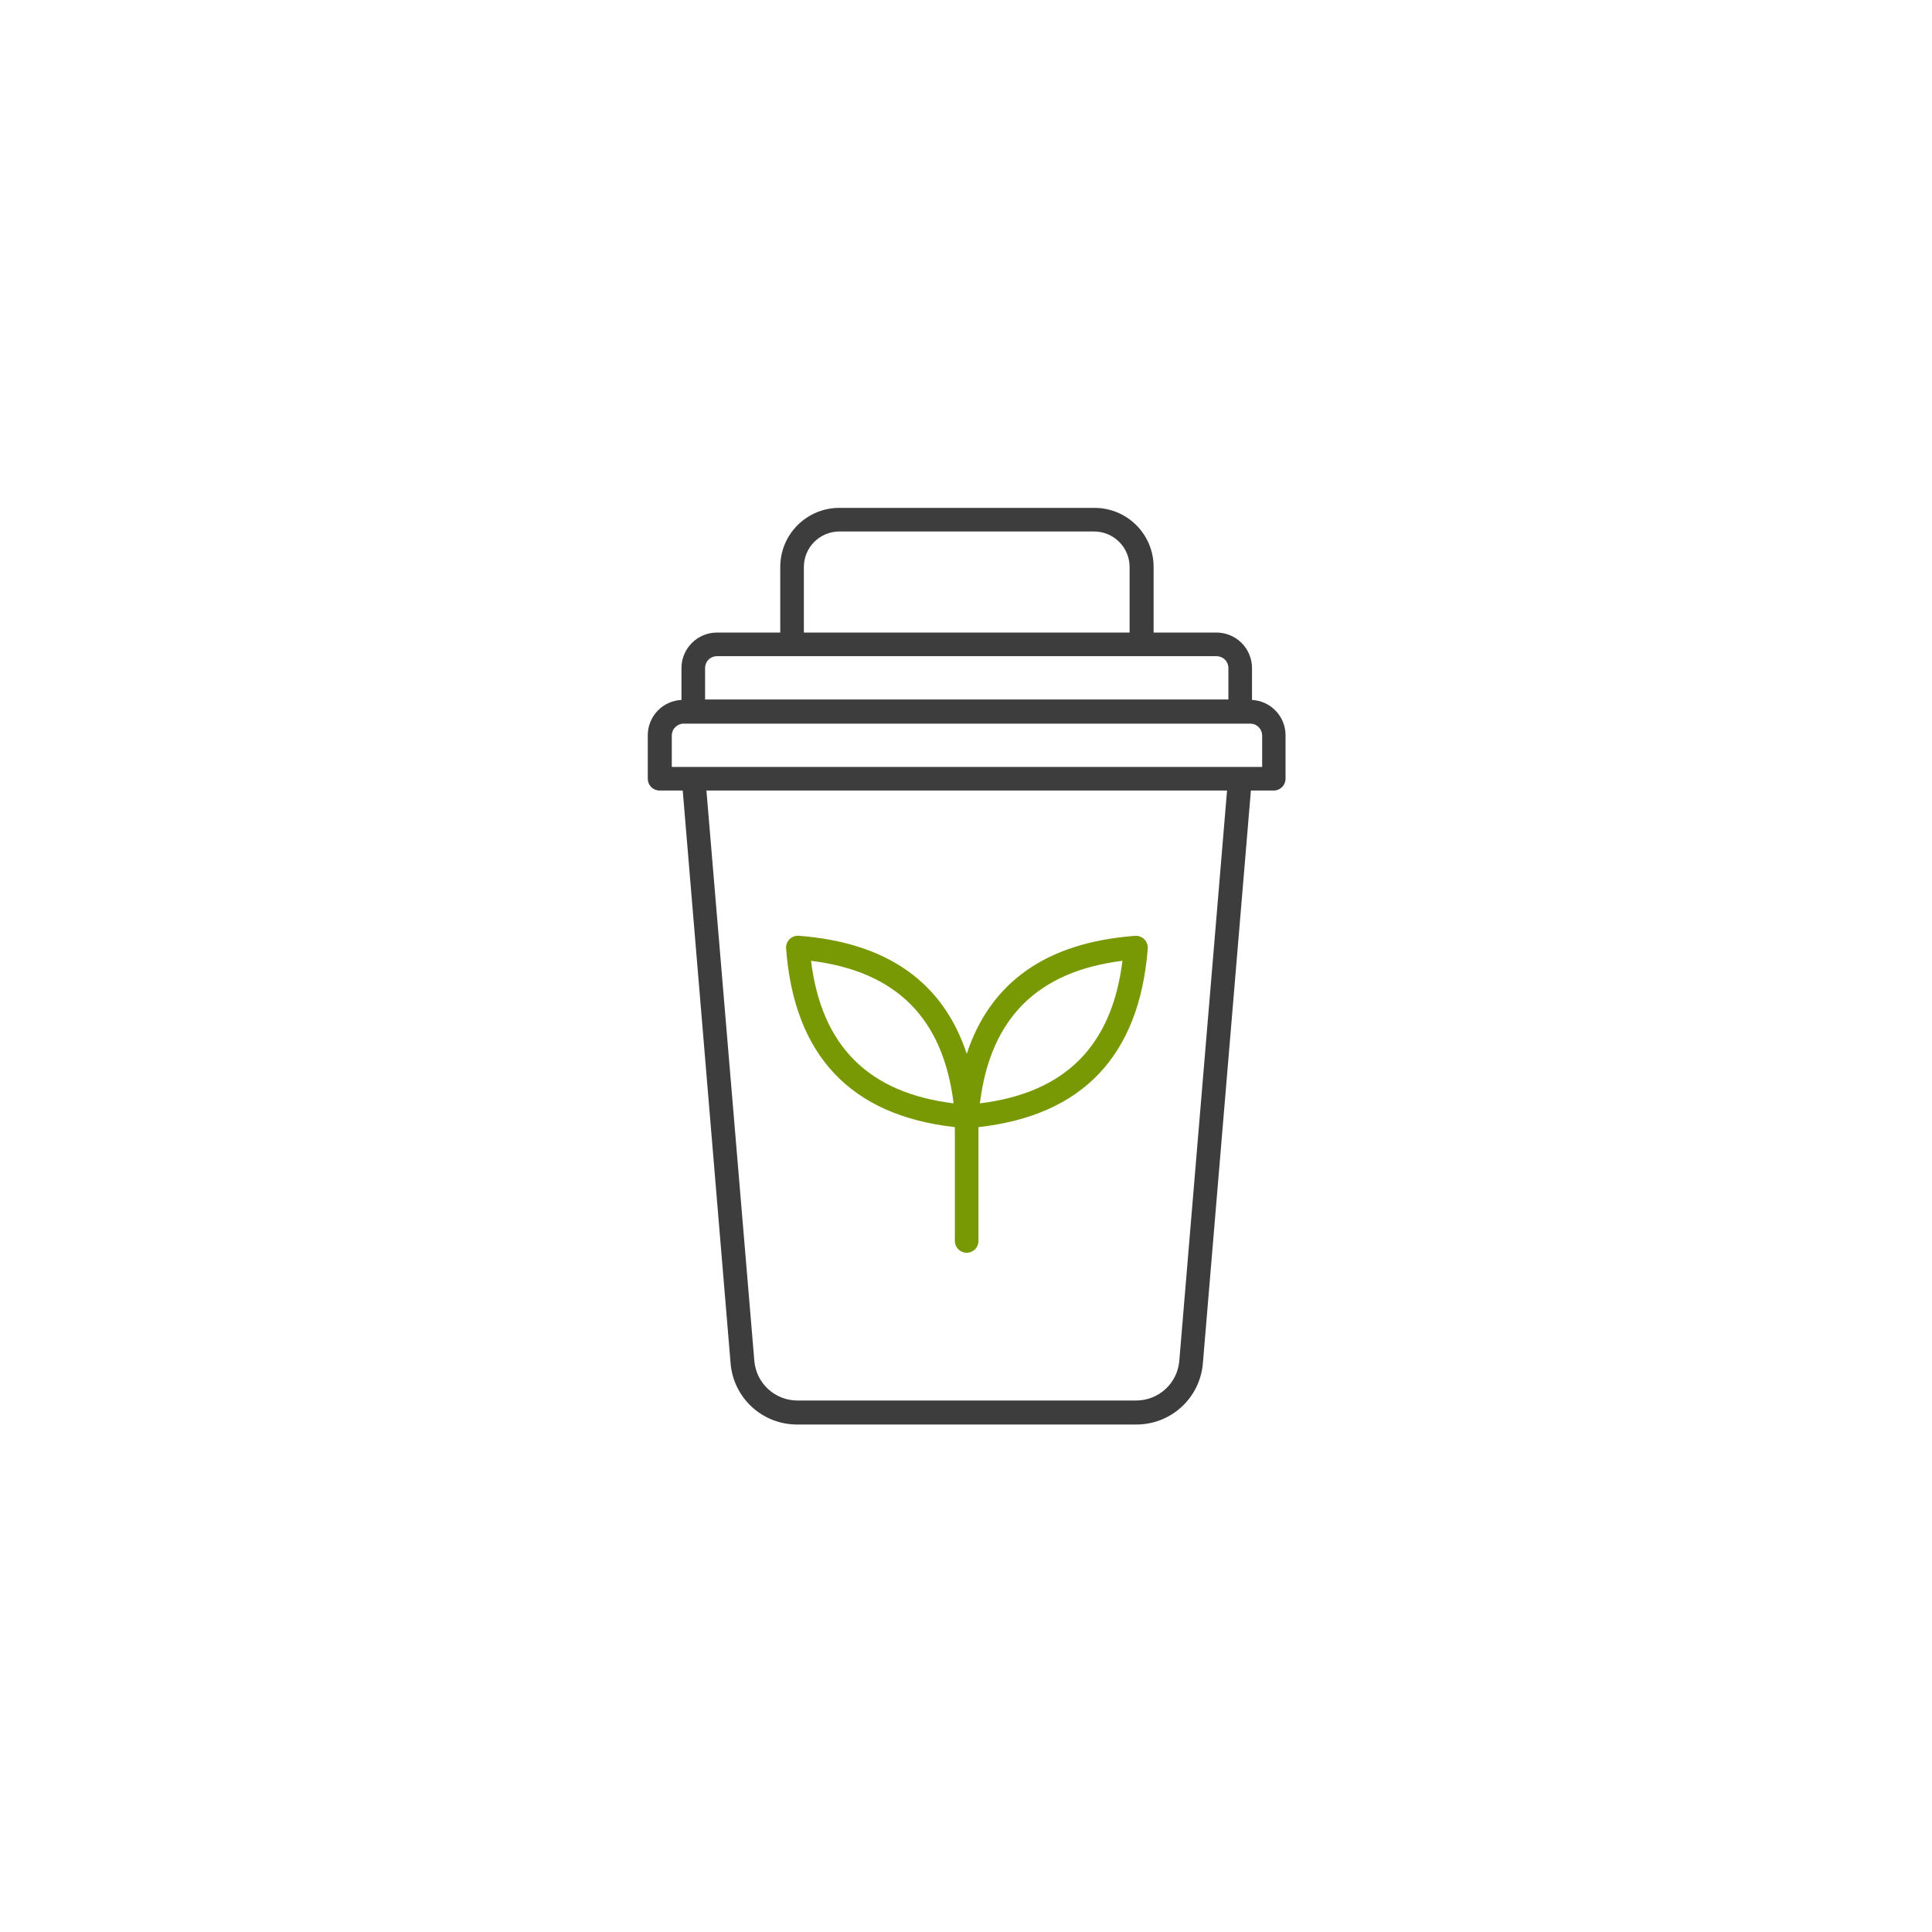
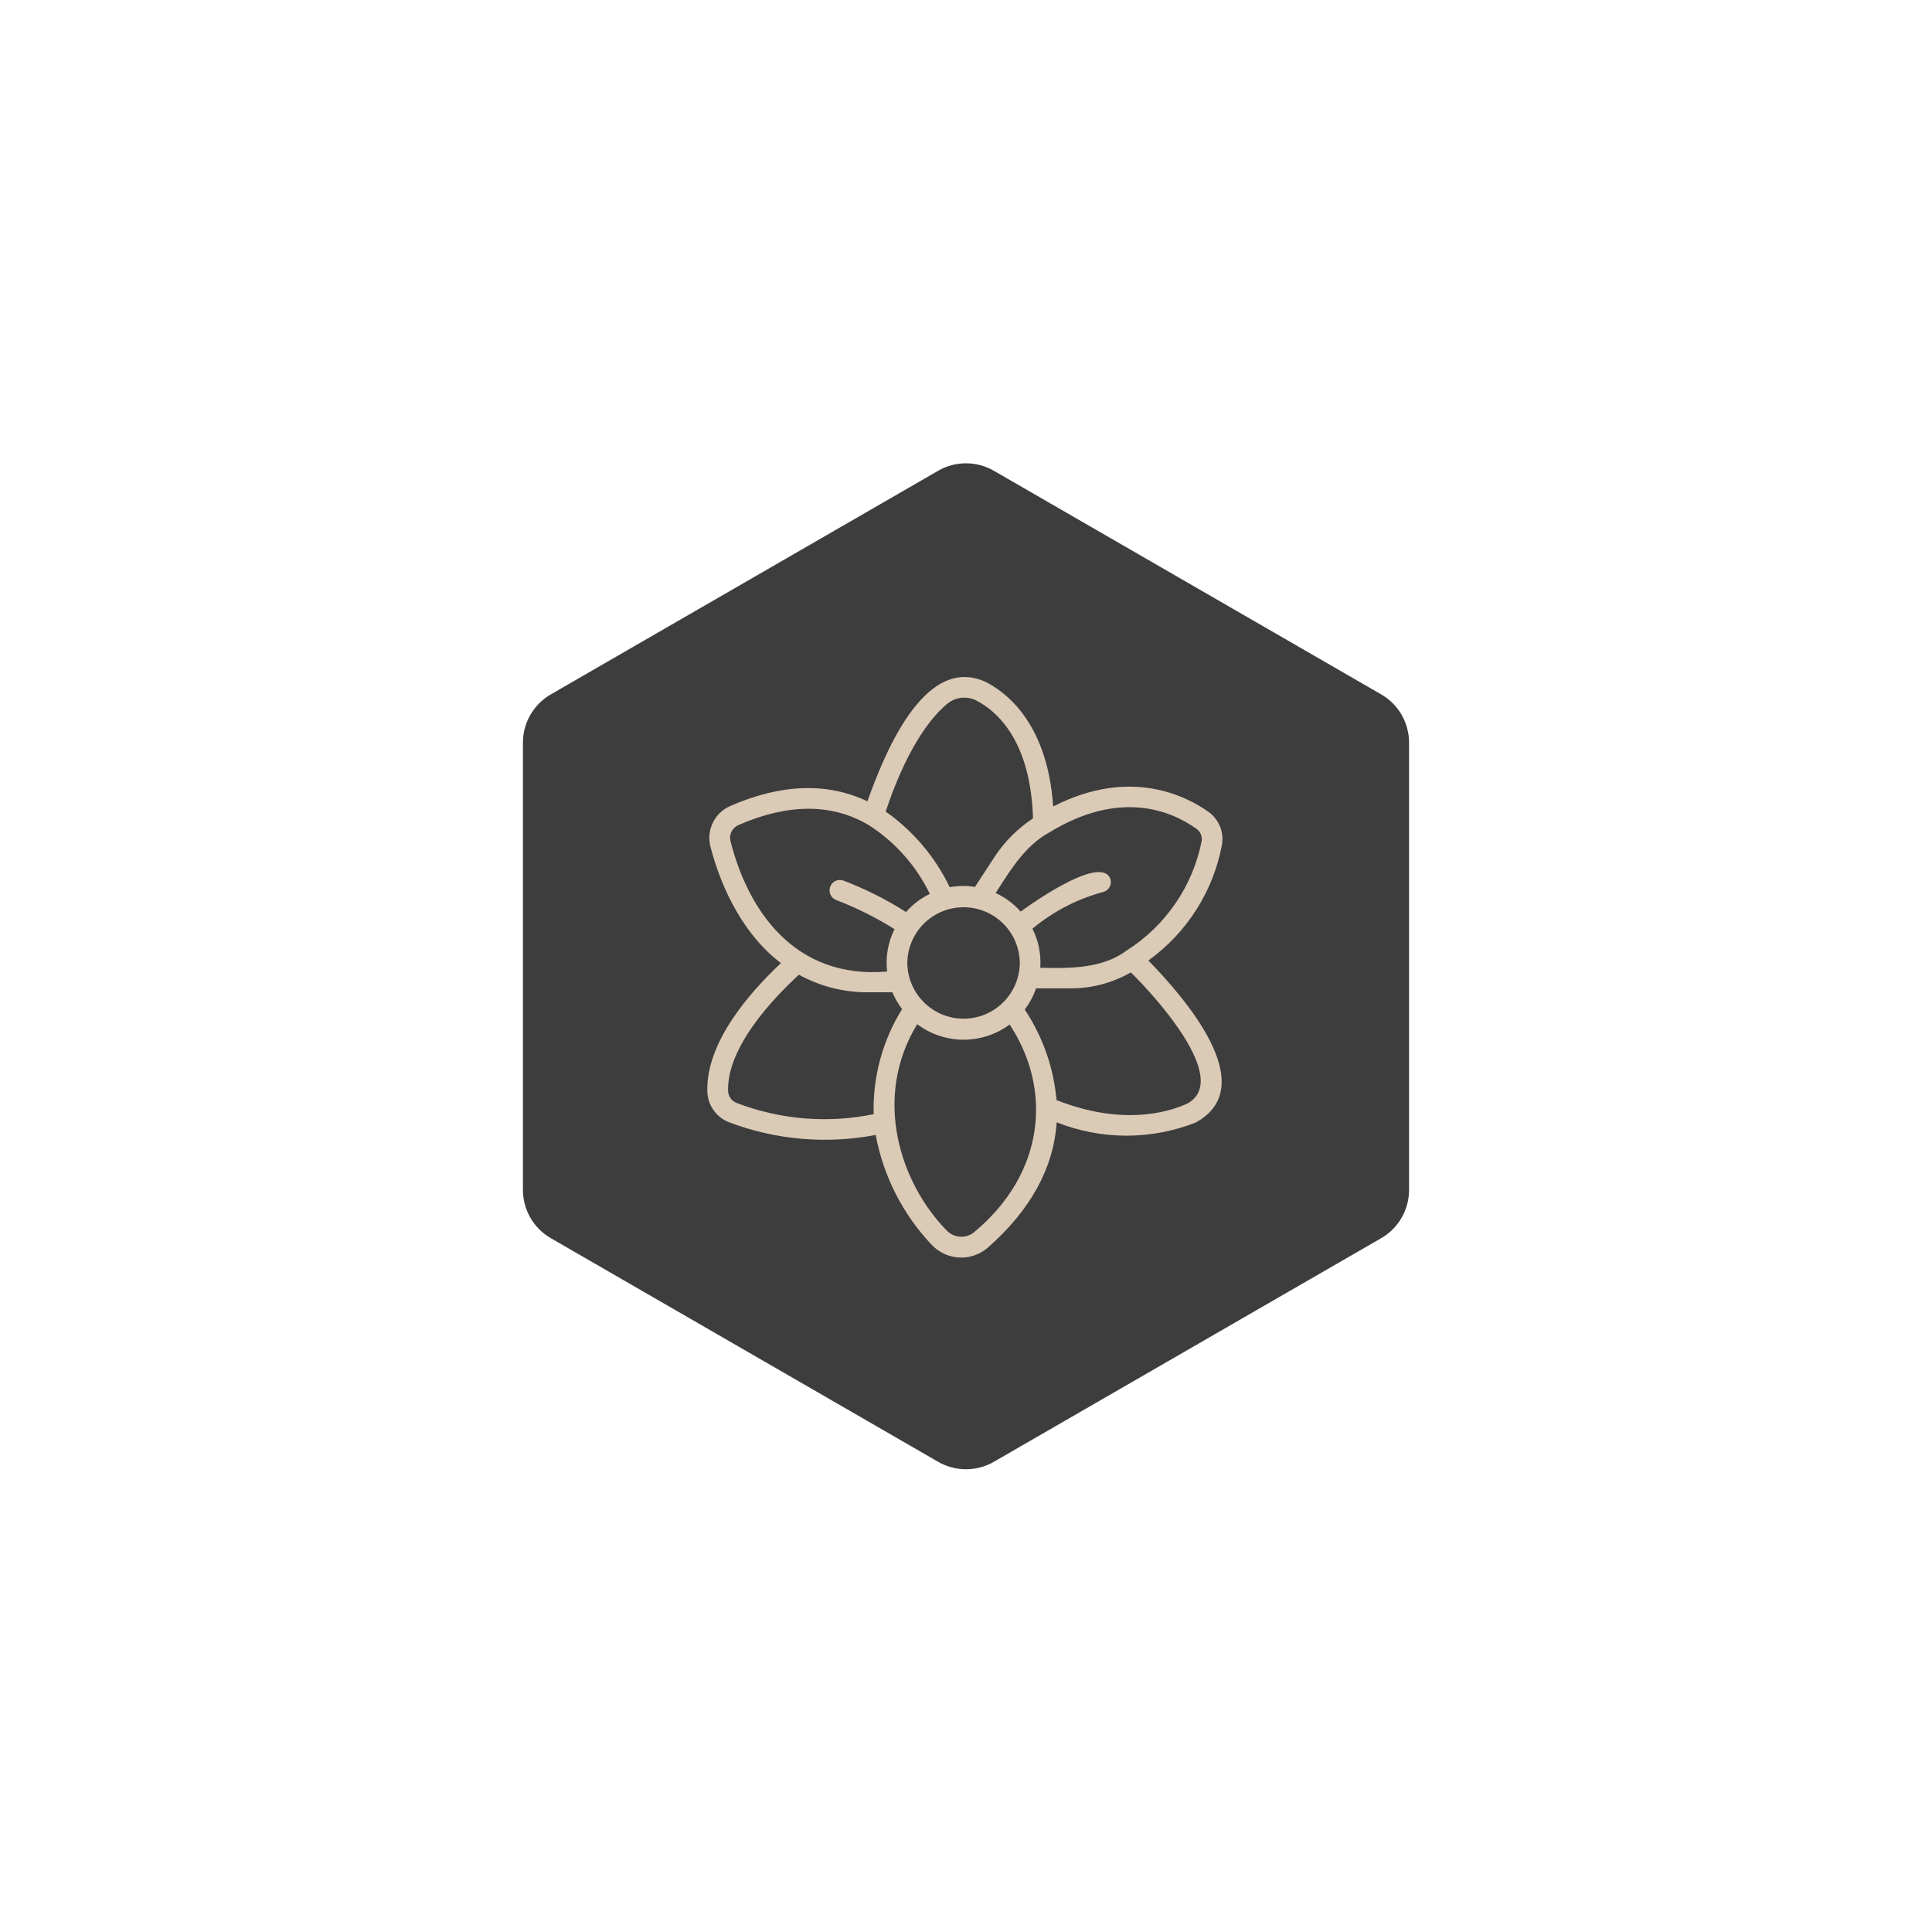
<svg xmlns="http://www.w3.org/2000/svg" width="312" height="312" viewBox="0 0 312 312" fill="none">
-   <path d="M202.187 113.034V107.873C202.183 106.356 201.58 104.903 200.507 103.831C199.435 102.759 197.982 102.156 196.466 102.152H186.297V91.55C186.297 89.022 185.292 86.597 183.504 84.809C181.716 83.021 179.291 82.017 176.763 82.017H135.538C133.01 82.017 130.585 83.021 128.797 84.809C127.009 86.597 126.004 89.022 126.004 91.55V102.152H115.771C114.255 102.156 112.802 102.759 111.73 103.831C110.658 104.903 110.054 106.356 110.051 107.873V113.034C108.588 113.102 107.208 113.73 106.195 114.788C105.183 115.845 104.615 117.252 104.61 118.716V125.758C104.61 126.264 104.811 126.749 105.169 127.106C105.526 127.464 106.011 127.665 106.517 127.665H110.254L117.983 220.144C118.198 222.848 119.427 225.371 121.424 227.208C123.42 229.044 126.037 230.058 128.75 230.046H183.411C186.136 230.074 188.771 229.068 190.783 227.23C192.795 225.393 194.036 222.86 194.254 220.144L202.009 127.665H205.695C206.201 127.665 206.686 127.464 207.043 127.106C207.401 126.749 207.602 126.264 207.602 125.758V118.716C207.597 117.256 207.033 115.853 206.026 114.796C205.019 113.739 203.645 113.108 202.187 113.034ZM129.818 91.55C129.821 90.034 130.425 88.581 131.497 87.509C132.569 86.437 134.022 85.834 135.538 85.83H176.699C178.215 85.834 179.668 86.437 180.741 87.509C181.813 88.581 182.416 90.034 182.42 91.55V102.152H129.818V91.55ZM113.865 107.873C113.865 107.367 114.065 106.882 114.423 106.524C114.781 106.167 115.266 105.966 115.771 105.966H196.466C196.972 105.966 197.457 106.167 197.815 106.524C198.172 106.882 198.373 107.367 198.373 107.873V112.957H113.865V107.873ZM190.441 219.813C190.285 221.554 189.481 223.173 188.189 224.35C186.897 225.527 185.21 226.176 183.462 226.169H128.801C127.053 226.176 125.366 225.527 124.074 224.35C122.782 223.173 121.978 221.554 121.822 219.813L114.081 127.665H198.157L190.441 219.813ZM203.826 123.851H108.487V118.767C108.491 118.262 108.693 117.779 109.05 117.422C109.407 117.065 109.89 116.863 110.394 116.86H201.92C202.424 116.863 202.907 117.065 203.264 117.422C203.621 117.779 203.823 118.262 203.826 118.767V123.851Z" fill="#3D3D3D" />
-   <path d="M154.199 182.021V200.403C154.199 200.908 154.4 201.393 154.758 201.751C155.115 202.108 155.6 202.309 156.106 202.309C156.612 202.309 157.097 202.108 157.454 201.751C157.812 201.393 158.013 200.908 158.013 200.403V182.021C174.805 180.153 183.996 170.504 185.356 153.178C185.375 152.904 185.335 152.63 185.239 152.373C185.142 152.116 184.992 151.883 184.798 151.689C184.604 151.495 184.371 151.345 184.114 151.249C183.857 151.153 183.583 151.113 183.309 151.131C168.996 152.186 159.932 158.606 156.119 170.186C152.305 158.606 143.242 152.199 128.992 151.119C128.718 151.1 128.443 151.14 128.187 151.236C127.93 151.332 127.697 151.482 127.503 151.676C127.309 151.87 127.159 152.104 127.062 152.36C126.966 152.617 126.926 152.892 126.945 153.165C128.242 170.492 137.42 180.153 154.199 182.021ZM181.263 155.161C179.559 168.928 172.009 176.479 158.242 178.182C159.932 164.415 167.559 156.864 181.263 155.161ZM153.996 178.182C140.229 176.479 132.678 168.928 130.975 155.161C144.742 156.864 152.305 164.415 153.996 178.182Z" fill="#789904" />
+   <path d="M151.5 76.025C154.284 74.417 157.715 74.417 160.5 76.025L223.05 112.138C225.835 113.746 227.55 116.717 227.55 119.932V192.159C227.55 195.375 225.835 198.346 223.05 199.953L160.5 236.067C157.715 237.674 154.284 237.674 151.5 236.067L88.95 199.953C86.165 198.346 84.45 195.375 84.45 192.159V119.932C84.45 116.717 86.165 113.746 88.95 112.138L151.5 76.025Z" fill="#3D3D3D" />
+   <path fill-rule="evenodd" clip-rule="evenodd" d="M145.68 162.963C142.516 168.045 140.919 173.947 141.087 179.931C133.681 181.454 125.994 180.82 118.938 178.103C118.545 177.949 118.206 177.682 117.965 177.336C117.723 176.99 117.589 176.58 117.579 176.158C117.391 169.056 124.938 161.158 129.016 157.408C132.225 159.172 135.809 160.145 139.469 160.244H144.11C144.522 161.21 145.049 162.123 145.68 162.963ZM118.122 134.321C117.889 134.803 117.838 135.352 117.977 135.869C120.766 146.861 128.196 158.181 143.266 156.892C142.982 154.543 143.398 152.162 144.462 150.049C141.473 148.176 138.31 146.598 135.016 145.338C134.61 145.175 134.283 144.86 134.106 144.459C133.929 144.059 133.915 143.605 134.068 143.195C134.222 142.785 134.529 142.451 134.925 142.264C135.321 142.078 135.775 142.054 136.188 142.197C139.727 143.545 143.12 145.249 146.313 147.283C147.384 146.057 148.691 145.061 150.157 144.353C147.945 139.784 144.504 135.921 140.219 133.197C134.29 129.728 127.235 129.752 119.243 133.244C118.752 133.457 118.354 133.839 118.122 134.321ZM164.688 155.51C164.666 157.904 163.7 160.193 161.999 161.878C160.298 163.564 158.001 164.509 155.606 164.509C153.212 164.509 150.914 163.564 149.213 161.878C147.512 160.193 146.546 157.904 146.524 155.51C146.546 153.115 147.512 150.826 149.213 149.141C150.914 147.455 153.212 146.51 155.606 146.51C158.001 146.51 160.298 147.455 161.999 149.141C163.7 150.826 164.666 153.115 164.688 155.51ZM157.282 199.01C168.743 189.517 169.985 175.971 163.048 165.447C160.886 167.05 158.265 167.911 155.575 167.902C152.885 167.894 150.269 167.016 148.118 165.4C140.829 177.353 145.446 191.135 152.876 198.705C153.439 199.298 154.204 199.659 155.02 199.715C155.835 199.771 156.643 199.52 157.282 199.01ZM143.032 131.064C144.532 126.494 147.907 117.822 153.04 113.603C153.7 113.076 154.501 112.754 155.343 112.679C156.185 112.604 157.031 112.779 157.774 113.181C161.032 114.892 166.446 119.65 166.821 132.166C164.372 133.775 162.275 135.864 160.657 138.306L157.446 143.228C156.094 143.009 154.715 143.025 153.368 143.275C151.025 138.387 147.466 134.182 143.032 131.064ZM170.618 177.658C180.954 181.713 188.219 179.791 191.688 178.244C199.071 174.33 185.923 160.244 182.618 157.033C179.673 158.727 176.335 159.616 172.938 159.611H167.313C166.888 160.841 166.271 161.996 165.485 163.033C168.395 167.4 170.16 172.43 170.618 177.658ZM194.055 135.846C193.335 139.46 191.887 142.891 189.8 145.928C187.713 148.966 185.03 151.548 181.915 153.517C178.024 156.447 172.634 156.4 167.993 156.283C168.151 154.106 167.714 151.926 166.727 149.978C170.013 147.235 173.85 145.229 177.977 144.096C178.414 144.027 178.806 143.789 179.069 143.434C179.332 143.079 179.445 142.635 179.384 142.197C178.329 137.767 167.36 145.361 164.829 147.213C163.703 145.949 162.332 144.928 160.798 144.213C160.889 144.068 160.981 143.923 161.074 143.777L161.079 143.769C163.258 140.335 165.715 136.462 169.399 134.463C181.001 127.338 189.321 131.041 193.259 133.877C193.558 134.101 193.79 134.403 193.931 134.75C194.071 135.097 194.114 135.476 194.055 135.846ZM185.454 155.111C191.666 150.641 195.92 143.952 197.337 136.431C197.51 135.443 197.405 134.426 197.032 133.495C196.659 132.563 196.035 131.754 195.227 131.158C191.735 128.65 182.595 123.799 170.079 130.244C169.188 117.353 163.071 112.174 159.345 110.205C149.032 105.236 142.446 122.861 140.079 129.4C133.587 126.33 126.157 126.564 117.907 130.174C116.691 130.707 115.703 131.655 115.12 132.848C114.536 134.041 114.394 135.402 114.72 136.689C115.985 141.588 119.102 150.189 126.11 155.533C120.977 160.361 114.016 168.353 114.227 176.228C114.249 177.31 114.589 178.361 115.207 179.249C115.824 180.137 116.69 180.823 117.696 181.221C125.259 184.09 133.47 184.804 141.415 183.283C142.653 189.924 145.777 196.067 150.415 200.978C151.564 202.223 153.15 202.974 154.841 203.075C156.532 203.175 158.197 202.617 159.485 201.517C166.423 195.424 170.149 188.627 170.641 181.244C177.841 184.103 185.859 184.12 193.071 181.291C203.923 175.385 191.055 160.877 185.454 155.111Z" fill="#DBCAB6" />
</svg>
